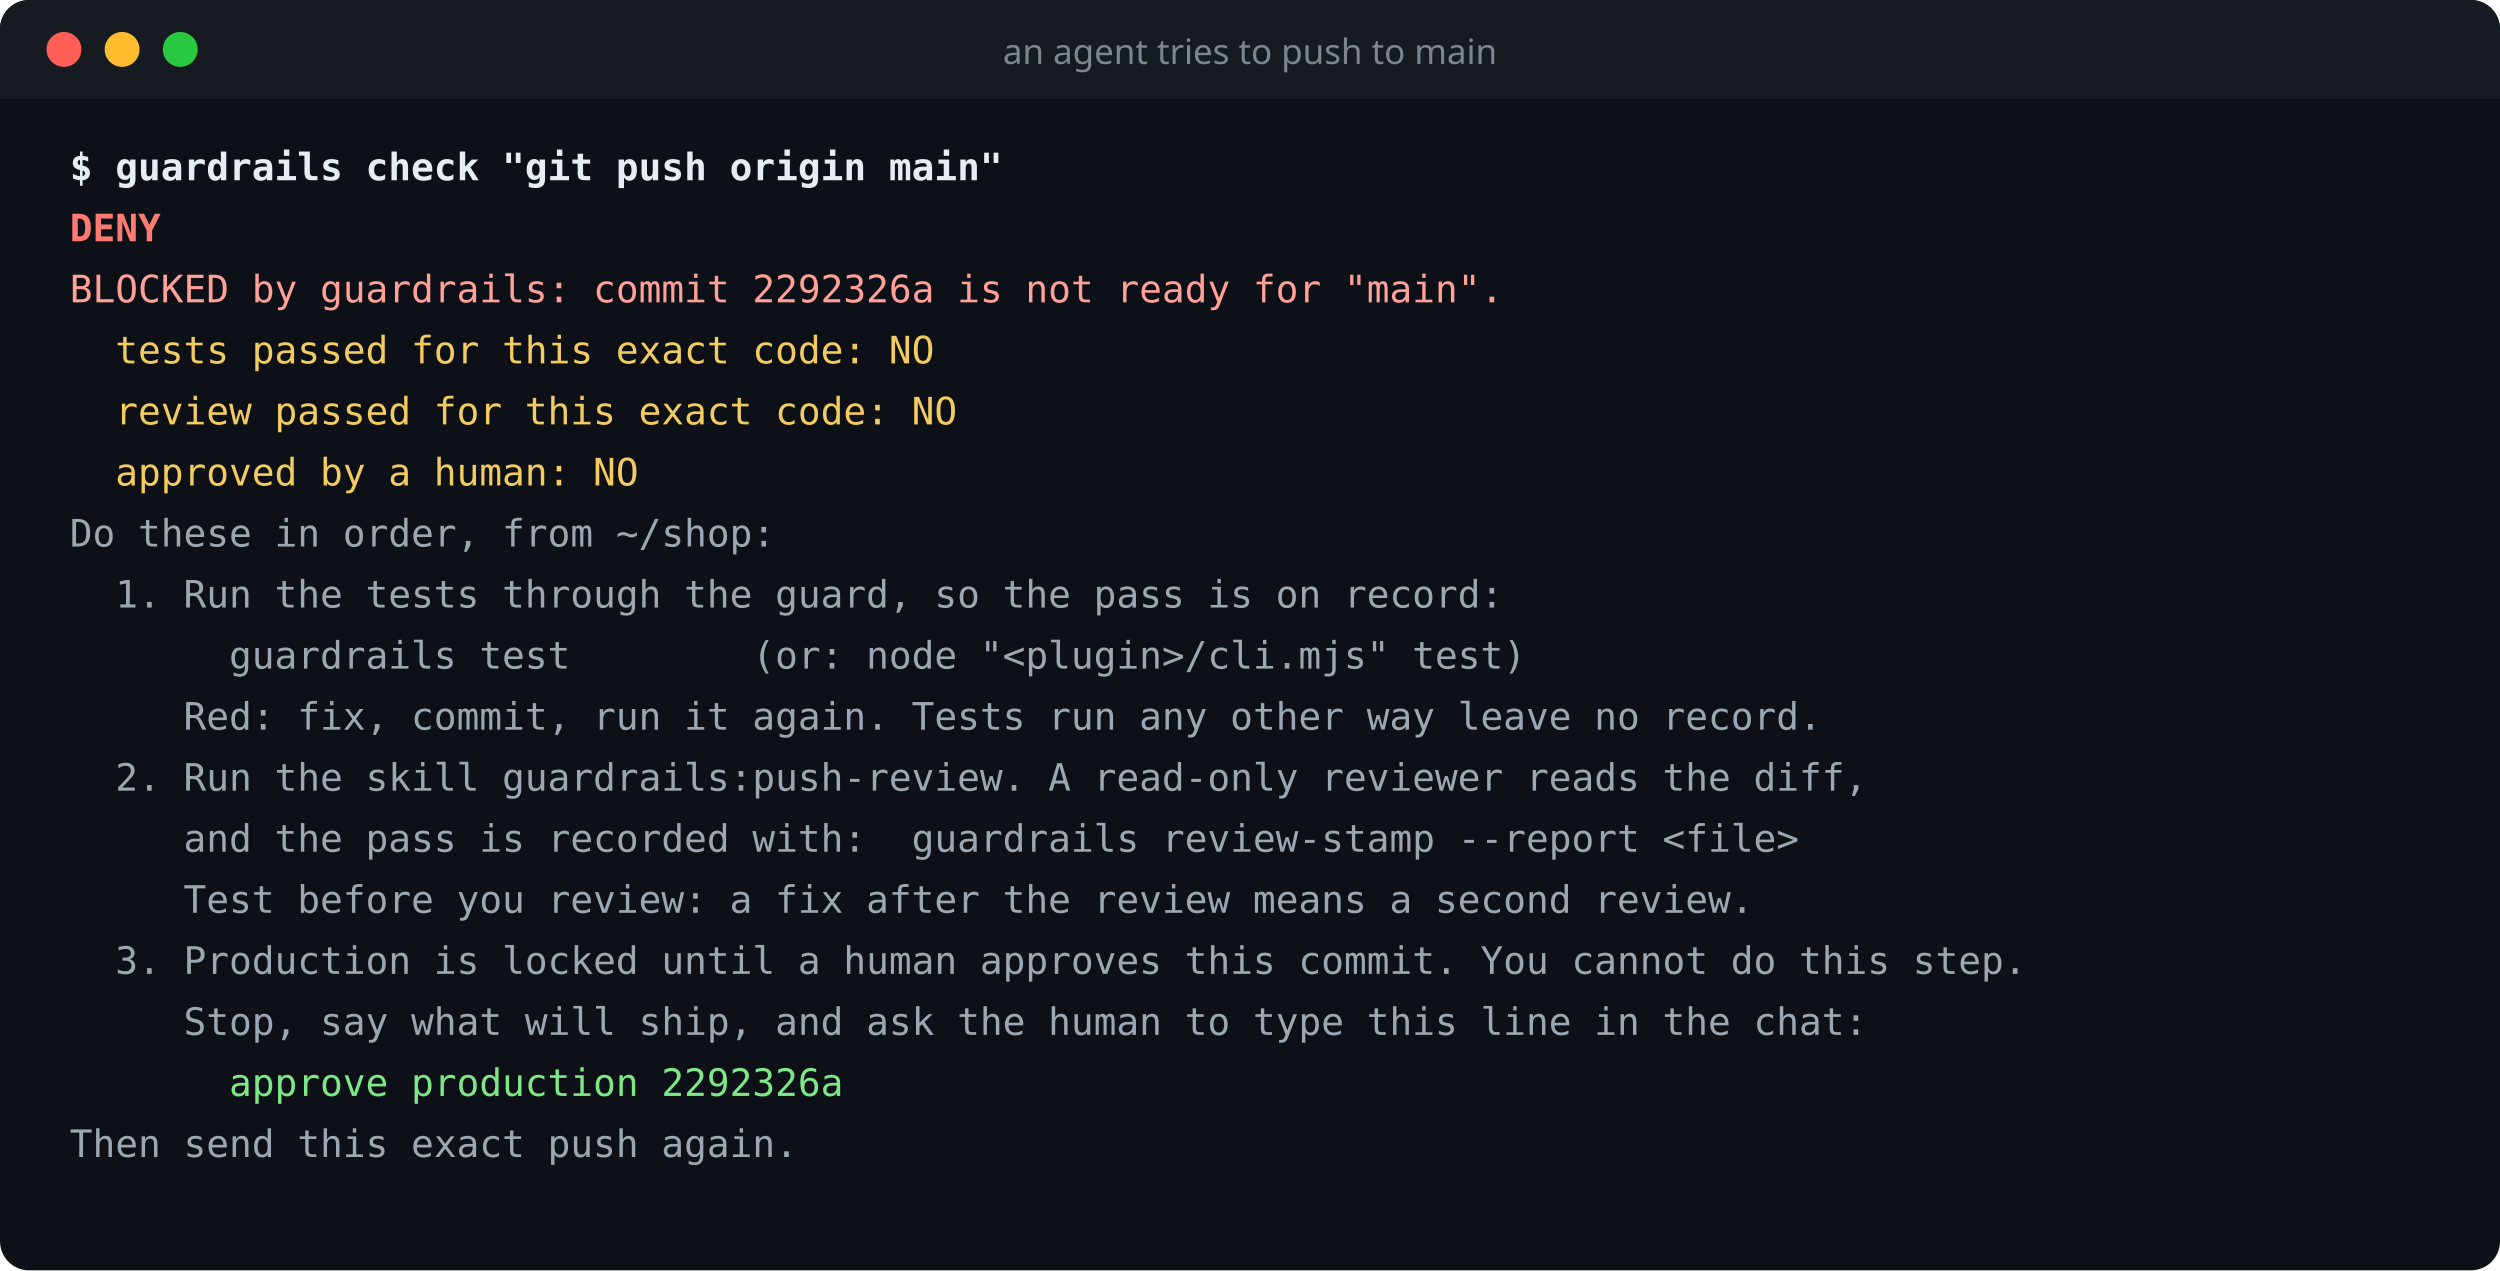
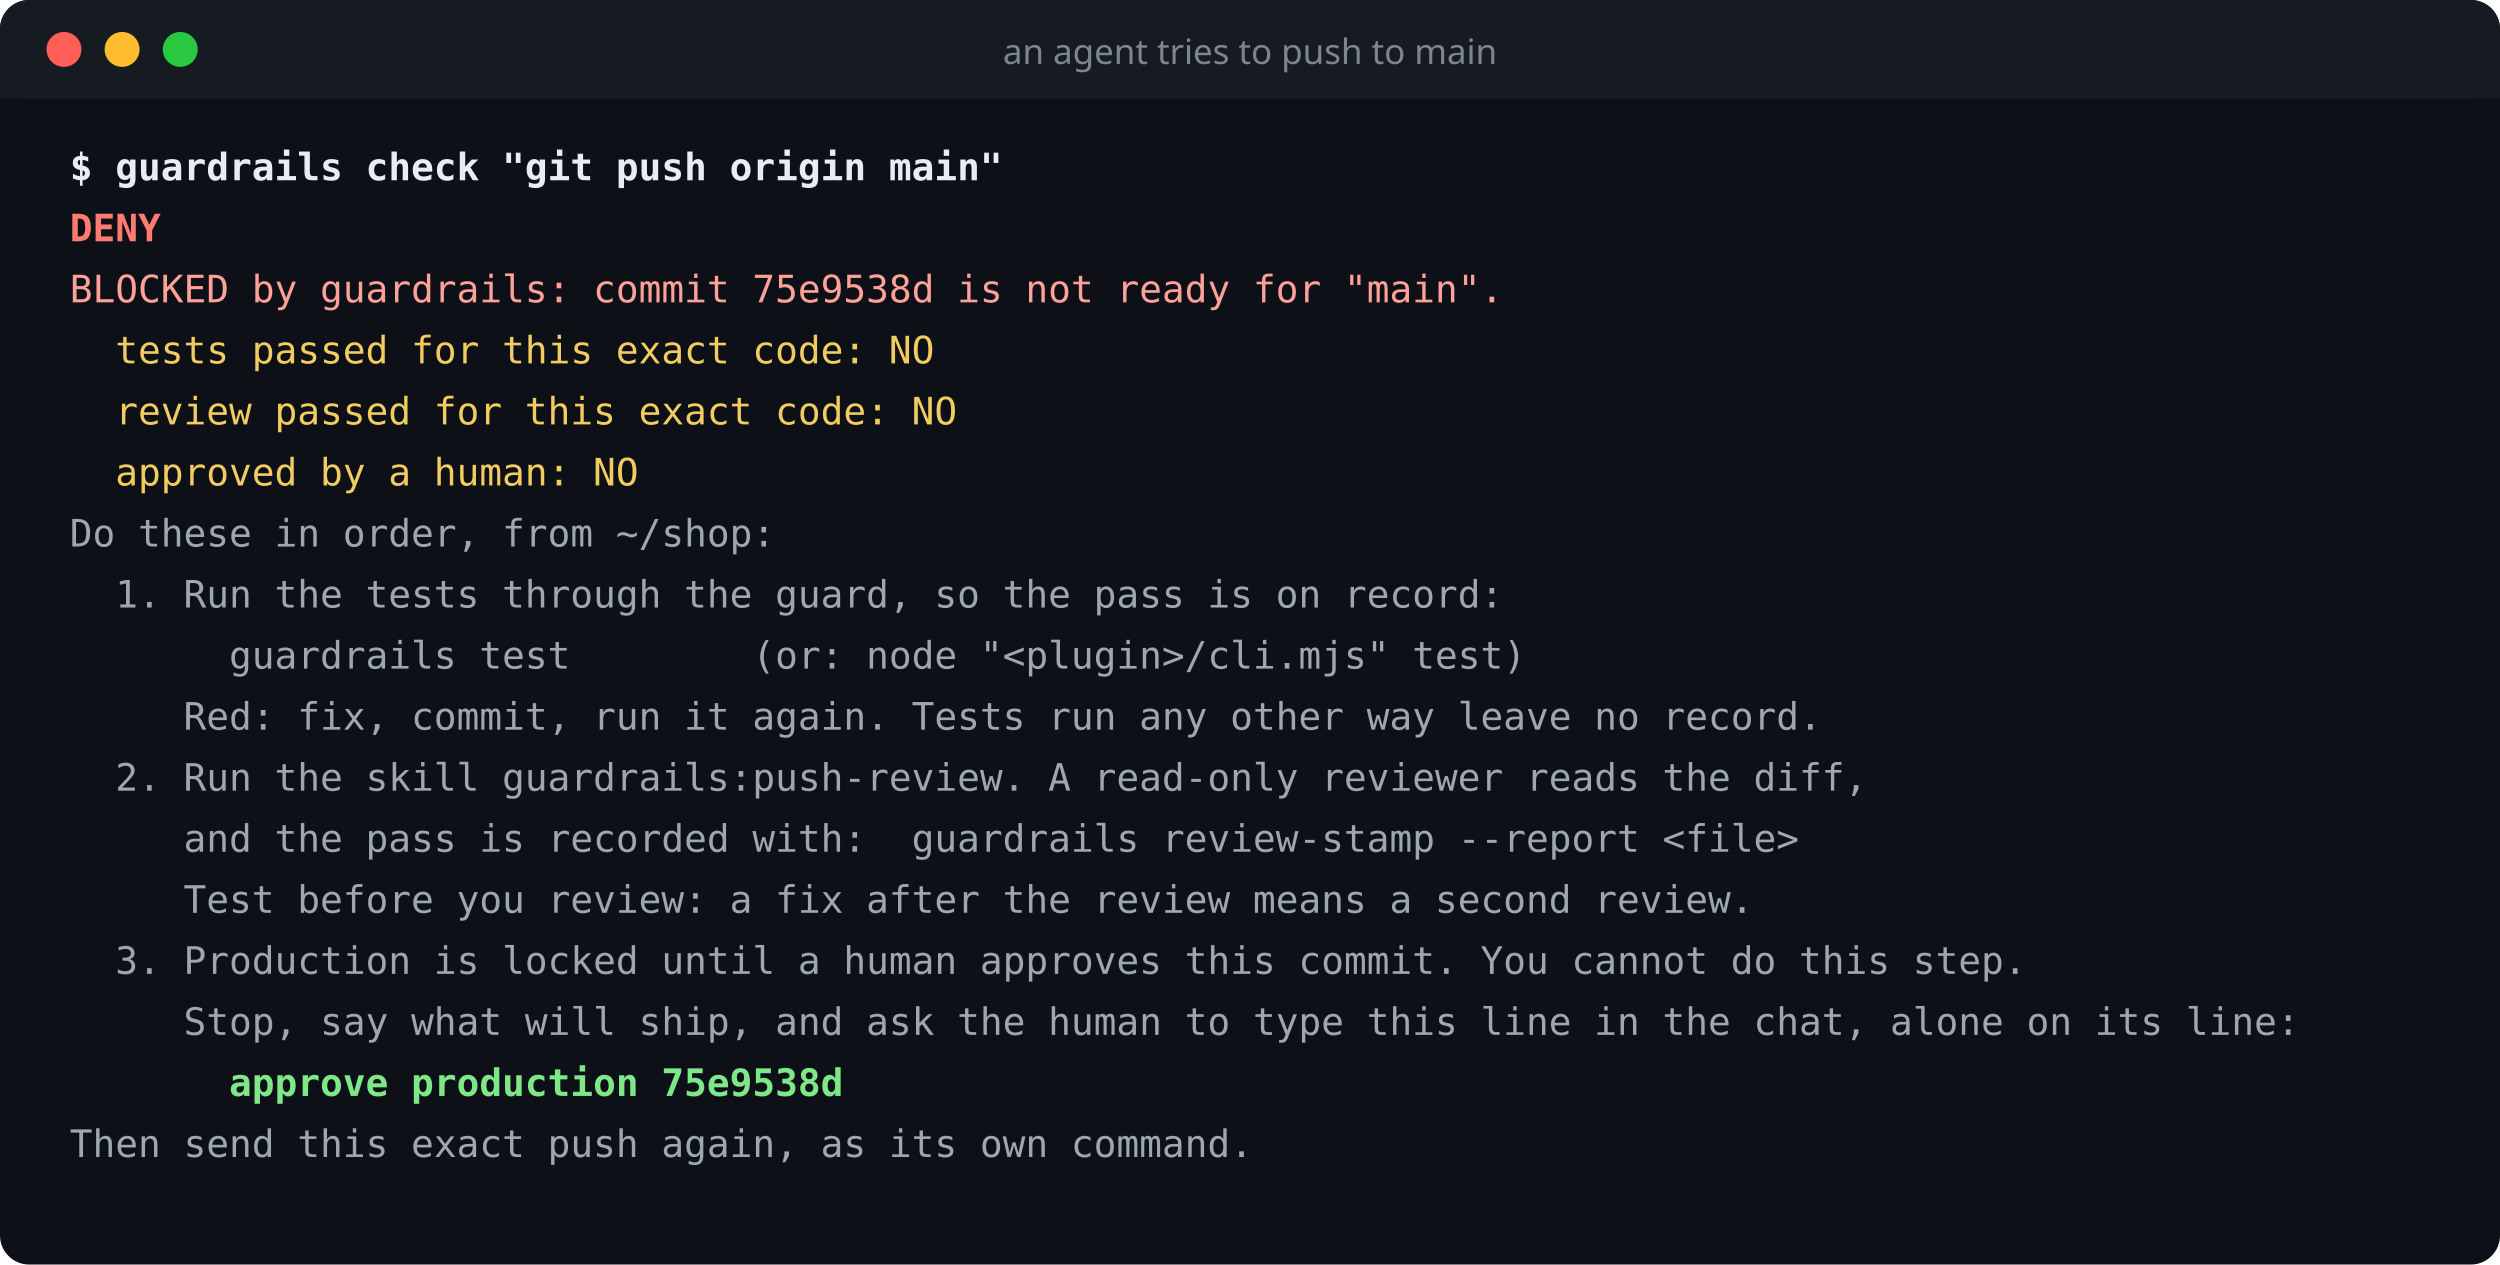
- <svg xmlns="http://www.w3.org/2000/svg" viewBox="0 0 860 437" width="860" height="437" role="img" aria-label="Terminal: the guard refuses a push to main and lists what is missing: tests, review and a human approval">
-   <rect width="860" height="437" rx="10" fill="#0d1117" />
+ <svg xmlns="http://www.w3.org/2000/svg" viewBox="0 0 860 435" width="860" height="435" role="img" aria-label="Terminal: the guard refuses a push to main and lists what is missing: tests, review and a human approval">
+   <rect width="860" height="435" rx="10" fill="#0d1117" />
  <rect width="860" height="34" rx="10" fill="#161b22" />
  <rect y="24" width="860" height="10" fill="#161b22" />
  <circle cx="22" cy="17" r="6" fill="#ff5f57" />
  <circle cx="42" cy="17" r="6" fill="#febc2e" />
  <circle cx="62" cy="17" r="6" fill="#28c840" />
  <text x="430" y="22" fill="#7d8590" font-family="ui-sans-serif, system-ui, sans-serif" font-size="12" text-anchor="middle">an agent tries to push to main</text>
  <g font-family="ui-monospace, SFMono-Regular, Menlo, Consolas, monospace" font-size="13">
    <text x="24" y="62" fill="#e6edf3" font-weight="700" xml:space="preserve">$ guardrails check "git push origin main"</text>
    <text x="24" y="83" fill="#ff7b72" font-weight="700" xml:space="preserve">DENY</text>
-     <text x="24" y="104" fill="#ffa198" xml:space="preserve">BLOCKED by guardrails: commit 2292326a is not ready for "main".</text>
+     <text x="24" y="104" fill="#ffa198" xml:space="preserve">BLOCKED by guardrails: commit 75e9538d is not ready for "main".</text>
    <text x="24" y="125" fill="#f2cc60" xml:space="preserve">  tests passed for this exact code: NO</text>
    <text x="24" y="146" fill="#f2cc60" xml:space="preserve">  review passed for this exact code: NO</text>
    <text x="24" y="167" fill="#f2cc60" xml:space="preserve">  approved by a human: NO</text>
    <text x="24" y="188" fill="#9da7b3" xml:space="preserve">Do these in order, from ~/shop:</text>
    <text x="24" y="209" fill="#9da7b3" xml:space="preserve">  1. Run the tests through the guard, so the pass is on record:</text>
    <text x="24" y="230" fill="#9da7b3" xml:space="preserve">       guardrails test        (or: node "&lt;plugin&gt;/cli.mjs" test)</text>
    <text x="24" y="251" fill="#9da7b3" xml:space="preserve">     Red: fix, commit, run it again. Tests run any other way leave no record.</text>
    <text x="24" y="272" fill="#9da7b3" xml:space="preserve">  2. Run the skill guardrails:push-review. A read-only reviewer reads the diff,</text>
    <text x="24" y="293" fill="#9da7b3" xml:space="preserve">     and the pass is recorded with:  guardrails review-stamp --report &lt;file&gt;</text>
    <text x="24" y="314" fill="#9da7b3" xml:space="preserve">     Test before you review: a fix after the review means a second review.</text>
    <text x="24" y="335" fill="#9da7b3" xml:space="preserve">  3. Production is locked until a human approves this commit. You cannot do this step.</text>
-     <text x="24" y="356" fill="#9da7b3" xml:space="preserve">     Stop, say what will ship, and ask the human to type this line in the chat:</text>
-     <text x="24" y="377" fill="#7ee787" xml:space="preserve">       approve production 2292326a</text>
-     <text x="24" y="398" fill="#9da7b3" xml:space="preserve">Then send this exact push again.</text>
+     <text x="24" y="356" fill="#9da7b3" xml:space="preserve">     Stop, say what will ship, and ask the human to type this line in the chat, alone on its line:</text>
+     <text x="24" y="377" fill="#7ee787" font-weight="700" xml:space="preserve">       approve production 75e9538d</text>
+     <text x="24" y="398" fill="#9da7b3" xml:space="preserve">Then send this exact push again, as its own command.</text>
  </g>
</svg>
